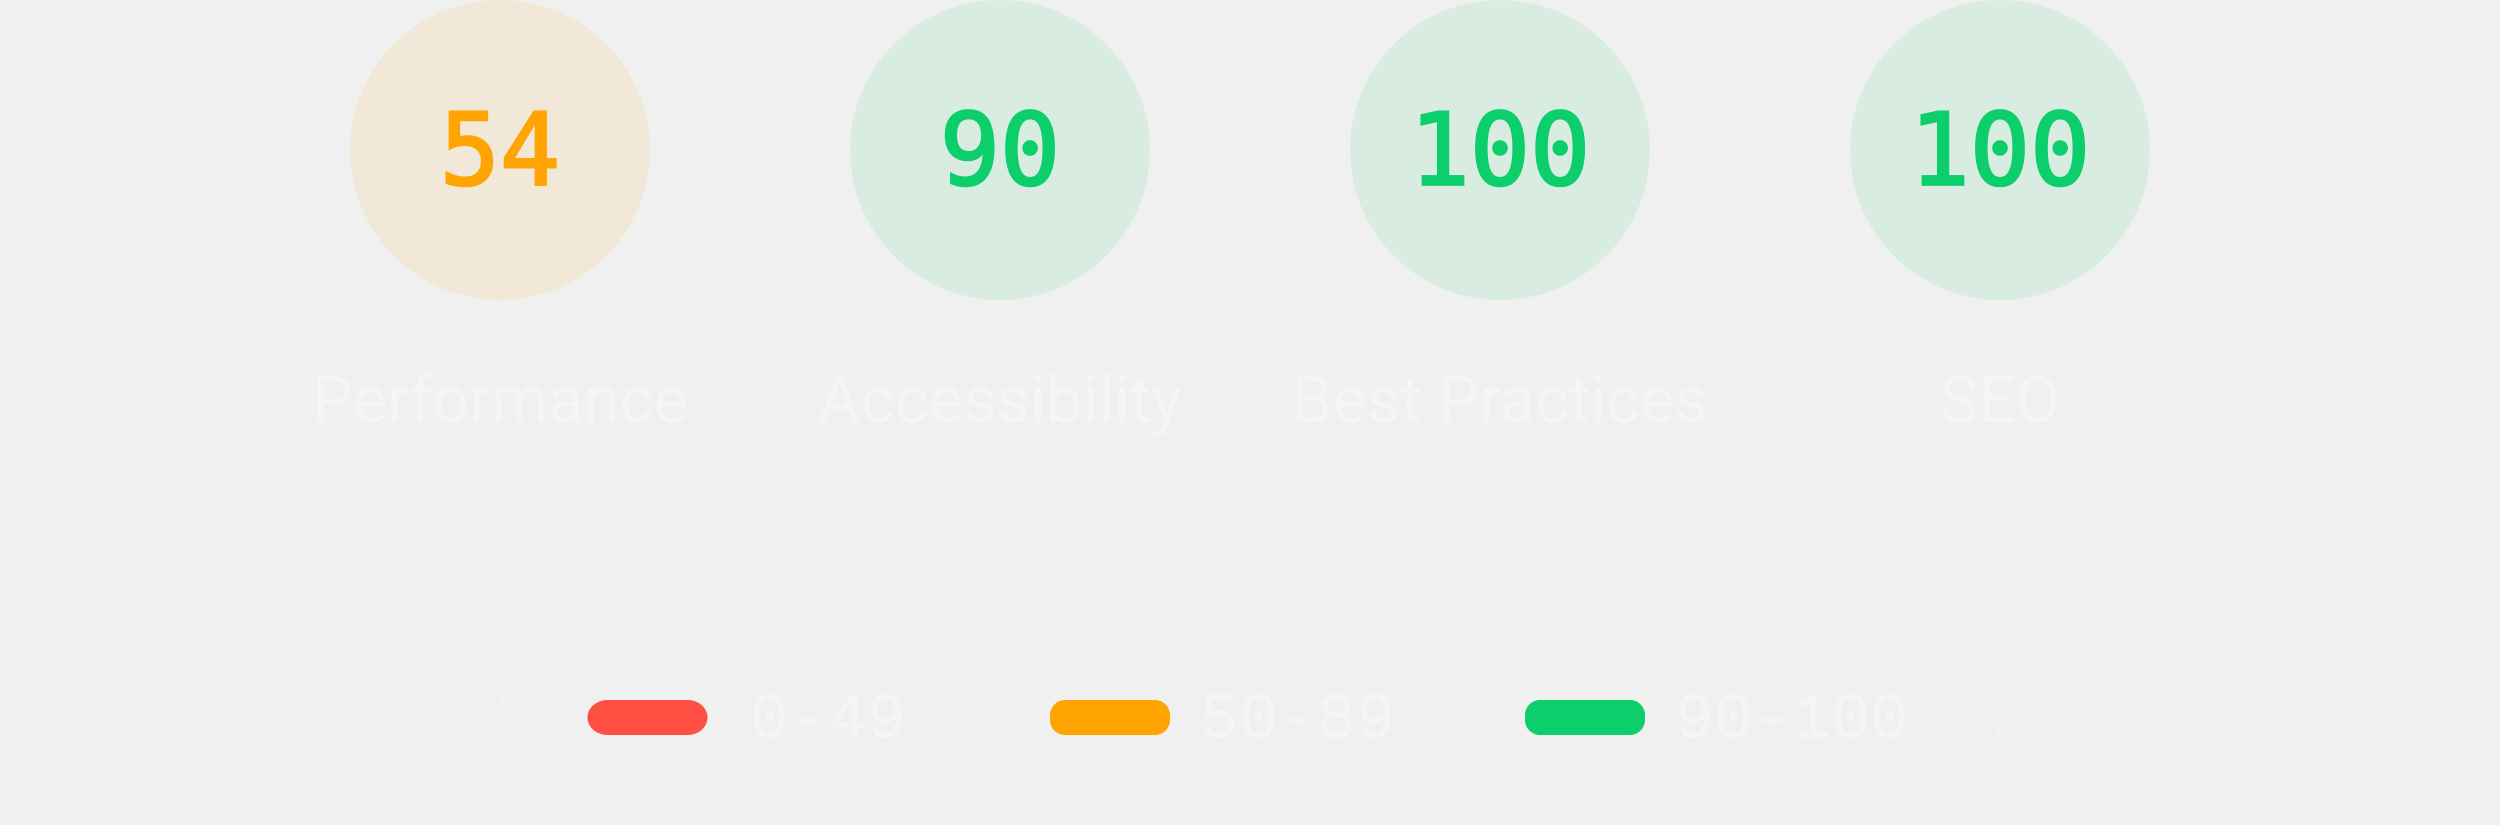
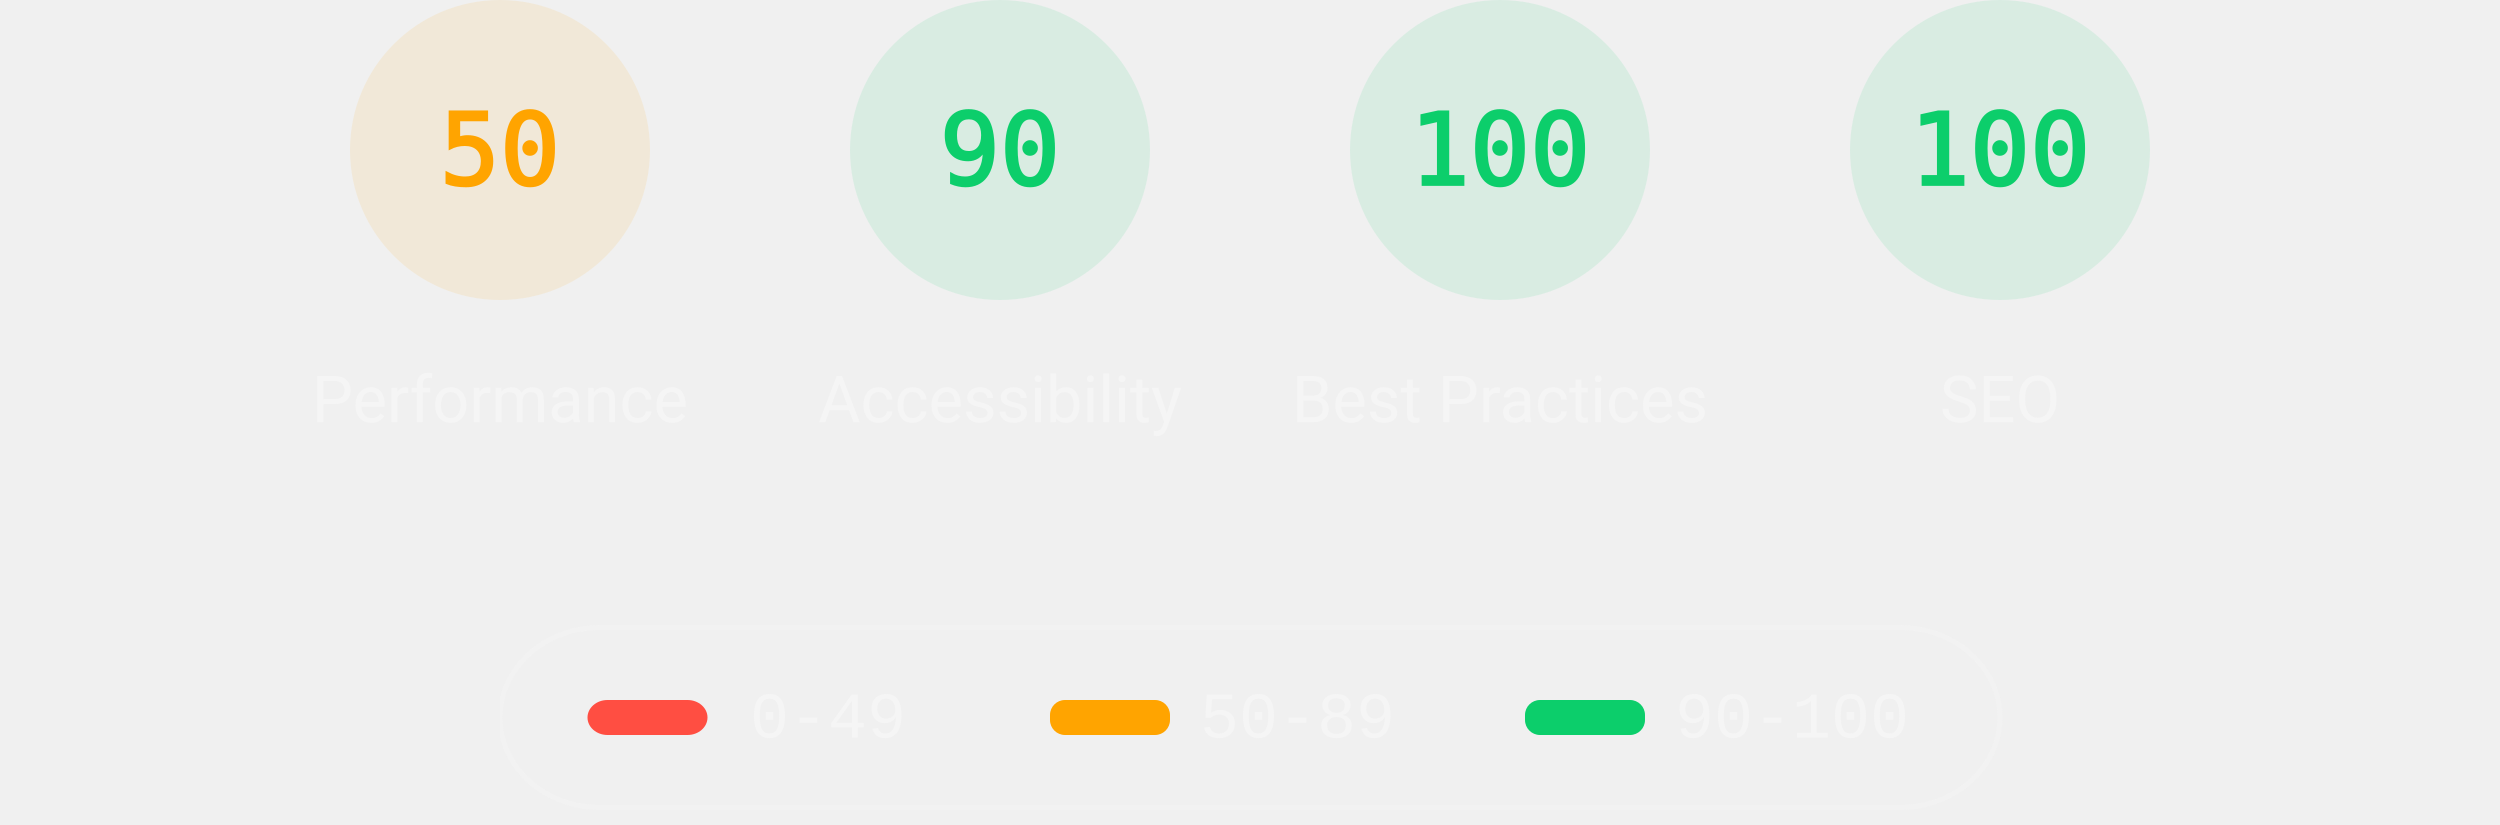
<svg xmlns="http://www.w3.org/2000/svg" class="theme--dark" fill="none" width="1000" height="330">
  <style>
			.gauge-base {
				opacity: 0.1
			}

			.gauge-arc {
				fill: none;
				animation-delay: 250ms;
				stroke-linecap: round;
				transform: rotate(-90deg);
				transform-origin: 100px 60px;
				animation: load-gauge 1s ease forwards
			}

			.guage-text {
				font-size: 40px;
				font-family: monospace;
				text-align: center
			}

			.guage-red {
				color: #ff4e42;
				fill: #ff4e42;
				stroke: #ff4e42
			}
			.guage-orange {
				color: #ffa400;
				fill: #ffa400;
				stroke: #ffa400
			}
			.guage-green {
				color: #0cce6b;
				fill: #0cce6b;
				stroke: #0cce6b
			}
			.theme--agnostic .guage-undefined {
				color: #5c5c5c;
				fill: #5c5c5c;
				stroke: #5c5c5c
			}
			.theme--light .guage-undefined {
				color: #1e1e1e;
				fill: #1e1e1e;
				stroke: #1e1e1e
			}
			.theme--dark .guage-undefined {
				color: #f5f5f5;
				fill: #f5f5f5;
				stroke: #f5f5f5
			}

			.guage-title {
				stroke: none;
				font-size: 26px;
				line-height: 26px;
				font-family: Roboto, Halvetica, Arial, sans-serif
			}
			.metric.guage-title {
				font-family: 'Courier New', Courier, monospace
			}
			.theme--agnostic .guage-title {
				color: #737373;
				fill: #737373
			}
			.theme--light .guage-title {
				color: #212121;
				fill: #212121
			}
			.theme--dark .guage-title {
				color: #f5f5f5;
				fill: #f5f5f5
			}

			@keyframes load-gauge {
				from {
					stroke-dasharray: 0 352.858
				}
			}
			.lh-gauge--pwa__disc {
				fill: #e0e0e0
			}
			.lh-gauge--pwa__logo {
				position: relative;
				fill: #b0b0b0
			}
			.lh-gauge--pwa__invisible {
				display: none
			}
			.lh-gauge--pwa__visible {
				display: inline
			}
			.guage-invisible {
				display: none
			}
			.lh-gauge--pwa__logo--primary-color {
				fill: #304ffe
			}
			.theme--agnostic .lh-gauge--pwa__logo--secondary-color {
				fill: #787878
			}
			.theme--light .lh-gauge--pwa__logo--secondary-color {
				fill: #3d3d3d
			}
			.theme--dark .lh-gauge--pwa__logo--secondary-color {
				fill: #d8b6b6
			}
			.theme--light #svg_2 {
				stroke: #00000022
			}
			.theme--agnostic #svg_2 {
				stroke: #616161
			}
			.theme--light #svg_2 {
				stroke: #00000022
			}
			.theme--dark #svg_2 {
				stroke: #f5f5f566
			}
		</style>
  <svg class="guage-div guage-perf guage-orange" viewBox="0 0 200 200" width="200" height="200" x="100" y="0">
    <circle class="gauge-base" r="56" cx="100" cy="60" stroke-width="8" />
-     <circle class="gauge-arc guage-arc-1" r="56" cx="100" cy="60" stroke-width="8" style="stroke-dasharray: 190.003, 351.858;" />
-     <text class="guage-text" x="100px" y="60px" alignment-baseline="central" dominant-baseline="central" text-anchor="middle">54</text>
+     <circle class="gauge-arc guage-arc-1" r="56" cx="100" cy="60" stroke-width="8" style="stroke-dasharray: 175.929, 351.858;" />
+     <text class="guage-text" x="100px" y="60px" alignment-baseline="central" dominant-baseline="central" text-anchor="middle">50</text>
    <text class="guage-title" x="100px" y="160px" alignment-baseline="central" dominant-baseline="central" text-anchor="middle">Performance</text>
  </svg>
  <svg class="guage-div guage-acc guage-green" viewBox="0 0 200 200" width="200" height="200" x="300" y="0">
    <circle class="gauge-base" r="56" cx="100" cy="60" stroke-width="8" />
    <circle class="gauge-arc guage-arc-2" r="56" cx="100" cy="60" stroke-width="8" style="stroke-dasharray: 316.672, 351.858;" />
    <text class="guage-text" x="100px" y="60px" alignment-baseline="central" dominant-baseline="central" text-anchor="middle">90</text>
    <text class="guage-title" x="100px" y="160px" alignment-baseline="central" dominant-baseline="central" text-anchor="middle">Accessibility</text>
  </svg>
  <svg class="guage-div guage-best guage-green" viewBox="0 0 200 200" width="200" height="200" x="500" y="0">
    <circle class="gauge-base" r="56" cx="100" cy="60" stroke-width="8" />
    <circle class="gauge-arc guage-arc-3" r="56" cx="100" cy="60" stroke-width="8" style="stroke-dasharray: 351.858, 351.858;" />
    <text class="guage-text" x="100px" y="60px" alignment-baseline="central" dominant-baseline="central" text-anchor="middle">100</text>
    <text class="guage-title" x="100px" y="160px" alignment-baseline="central" dominant-baseline="central" text-anchor="middle">Best Practices</text>
  </svg>
  <svg class="guage-div guage-seo guage-green" viewBox="0 0 200 200" width="200" height="200" x="700" y="0">
    <circle class="gauge-base" r="56" cx="100" cy="60" stroke-width="8" />
    <circle class="gauge-arc guage-arc-4" r="56" cx="100" cy="60" stroke-width="8" style="stroke-dasharray: 351.858, 351.858;" />
    <text class="guage-text" x="100px" y="60px" alignment-baseline="central" dominant-baseline="central" text-anchor="middle">100</text>
    <text class="guage-title" x="100px" y="160px" alignment-baseline="central" dominant-baseline="central" text-anchor="middle">SEO</text>
  </svg>
  <svg class="guage-div guage-pwa guage-invisible" viewBox="0 0 200 200" width="200" height="200" x="900" y="0">
    <svg viewBox="0 0 60 60" width="112" height="112" x="44" y="4">
      <defs>
        <linearGradient id="lh-gauge--pwa__check-circle__gradient-0" x1="50%" y1="0%" x2="50%" y2="100%">
          <stop stop-color="#00C852" offset="0%" />
          <stop stop-color="#009688" offset="100%" />
        </linearGradient>
        <linearGradient id="lh-gauge--pwa__installable__shadow-gradient-0" x1="76.056%" x2="24.111%" y1="82.995%" y2="24.735%">
          <stop stop-color="#A5D6A7" offset="0%" />
          <stop stop-color="#80CBC4" offset="100%" />
        </linearGradient>
        <linearGradient id="lh-gauge--pwa__fast-reliable__shadow-gradient-0" x1="76.056%" y1="82.995%" x2="25.678%" y2="26.493%">
          <stop stop-color="#64B5F6" offset="0%" />
          <stop stop-color="#2979FF" offset="100%" />
        </linearGradient>
        <g id="lh-gauge--pwa__fast-reliable-badge-0">
          <circle fill="#FFFFFF" cx="10" cy="10" r="10" />
          <path fill="#304FFE" d="M10 3.58l5.25 2.34v3.5c0 3.23-2.24 6.26-5.25 7-3.01-.74-5.25-3.77-5.25-7v-3.5L10 3.58zm-.47 10.74l2.76-4.83.03-.07c.04-.08 0-.24-.22-.24h-1.64l.47-3.26h-.47l-2.7 4.77c-.02.01.05-.1-.04.05-.09.16-.1.31.18.31h1.63l-.47 3.27h.47z" />
        </g>
        <g id="lh-gauge--pwa__installable-badge-0">
          <circle fill="#FFFFFF" cx="10" cy="10" r="10" />
          <path fill="#009688" d="M10 4.167A5.835 5.835 0 0 0 4.167 10 5.835 5.835 0 0 0 10 15.833 5.835 5.835 0 0 0 15.833 10 5.835 5.835 0 0 0 10 4.167zm2.917 6.416h-2.334v2.334H9.417v-2.334H7.083V9.417h2.334V7.083h1.166v2.334h2.334v1.166z" />
        </g>
      </defs>
      <g stroke="none" fill-rule="nonzero">
        <circle class="lh-gauge--pwa__disc" cx="30" cy="30" r="30" />
        <g class="lh-gauge--pwa__logo">
          <path d="M35.66 19.39l.7-1.75h2L37.4 15 38.6 12l3.4 9h-2.51l-.58-1.61z" />
          <path d="M33.52 21l3.65-9h-2.42l-2.5 5.82L30.5 12h-1.86l-1.9 5.82-1.35-2.65-1.21 3.72L25.4 21h2.38l1.72-5.2 1.64 5.2z" />
          <path fill-rule="nonzero" d="M20.3 17.91h1.48c.45 0 .85-.05 1.2-.15l.39-1.18 1.07-3.3a2.64 2.64 0 0 0-.28-.37c-.55-.6-1.36-.91-2.42-.91H18v9h2.3V17.9zm1.96-3.84c.22.22.33.5.33.87 0 .36-.1.65-.29.87-.2.23-.59.35-1.15.35h-.86v-2.41h.87c.52 0 .89.1 1.1.32z" />
        </g>
        <rect class="lh-gauge--pwa__component lh-gauge--pwa__na-line lh-gauge--pwa__invisible" fill="#FFFFFF" x="20" y="32" width="20" height="4" rx="2" />
        <g class="lh-gauge--pwa__component lh-gauge--pwa__fast-reliable-badge lh-gauge--pwa__invisible" transform="translate(20, 29)">
          <path fill="url(#lh-gauge--pwa__fast-reliable__shadow-gradient-0)" d="M33.63 19.49A30 30 0 0 1 16.2 30.36L3 17.14 17.14 3l16.49 16.49z" />
          <use href="#lh-gauge--pwa__fast-reliable-badge-0" />
        </g>
        <g class="lh-gauge--pwa__component lh-gauge--pwa__installable-badge lh-gauge--pwa__invisible" transform="translate(20, 29)">
          <path fill="url(#lh-gauge--pwa__installable__shadow-gradient-0)" d="M33.629 19.487c-4.272 5.453-10.391 9.39-17.415 10.869L3 17.142 17.142 3 33.63 19.487z" />
          <use href="#lh-gauge--pwa__installable-badge-0" />
        </g>
        <g class="lh-gauge--pwa__component lh-gauge--pwa__fast-reliable-installable-badges lh-gauge--pwa__invisible">
          <g transform="translate(8, 29)">
            <path fill="url(#lh-gauge--pwa__fast-reliable__shadow-gradient-0)" d="M16.321 30.463L3 17.143 17.142 3l22.365 22.365A29.864 29.864 0 0 1 22 31c-1.942 0-3.84-.184-5.679-.537z" />
            <use href="#lh-gauge--pwa__fast-reliable-badge-0" />
          </g>
          <g transform="translate(32, 29)">
            <path fill="url(#lh-gauge--pwa__installable__shadow-gradient-0)" d="M25.982 11.84a30.107 30.107 0 0 1-13.08 15.203L3 17.143 17.142 3l8.84 8.84z" />
            <use href="#lh-gauge--pwa__installable-badge-0" />
          </g>
        </g>
        <g class="lh-gauge--pwa__component lh-gauge--pwa__check-circle lh-gauge--pwa__invisible" transform="translate(18, 28)">
          <circle fill="#FFFFFF" cx="12" cy="12" r="12" />
          <path fill="url(#lh-gauge--pwa__check-circle__gradient-0)" d="M12 2a10 10 0 1 0 0 20 10 10 0 0 0 0-20zm-2 15l-5-5 1.41-1.41L10 14.17l7.59-7.59L19 8l-9 9z" />
        </g>
      </g>
    </svg>
    <text class="guage-title" y="160px" alignment-baseline="central" dominant-baseline="central" text-anchor="middle">
      <tspan x="100px" dy="-6px">Progressive</tspan>
      <tspan x="100px" dy="30px">Web App</tspan>
    </text>
  </svg>
  <svg width="604" height="76" x="200" y="250">
    <g>
      <rect fill="none" id="canvas_background" height="80" width="604" y="-1" x="-1" />
      <g display="none" overflow="visible" y="0" x="0" height="100%" width="100%" id="canvasGrid">
        <rect fill="url(#gridpattern)" stroke-width="0" y="0" x="0" height="100%" width="100%" />
      </g>
    </g>
    <g>
      <rect fill-opacity="0" stroke-width="2" rx="40" id="svg_2" height="72" width="600" y="1" x="0" fill="#000000" />
      <rect stroke="#000" rx="8" id="svg_3" height="14" width="48" y="30" x="35" stroke-opacity="null" stroke-width="0" fill="#ff4e42" />
      <rect stroke="#000" rx="6" id="svg_4" height="14" width="48" y="30" x="220" stroke-opacity="null" stroke-width="0" fill="#ffa400" />
      <rect stroke="#000" rx="6" id="svg_5" height="14" width="48" y="30" x="410" stroke-opacity="null" stroke-width="0" fill="#0cce6b" />
      <text class="metric guage-title" xml:space="preserve" text-anchor="start" font-size="26" id="svg_6" y="45" x="100" stroke-opacity="null" stroke-width="0" stroke="#000">0-49</text>
      <text class="metric guage-title" xml:space="preserve" text-anchor="start" font-size="26" id="svg_7" y="45" x="280" stroke-opacity="null" stroke-width="0" stroke="#000">50-89</text>
      <text class="metric guage-title" xml:space="preserve" text-anchor="start" font-size="26" id="svg_8" y="45" x="470" stroke-opacity="null" stroke-width="0" stroke="#000">90-100</text>
    </g>
  </svg>
</svg>
